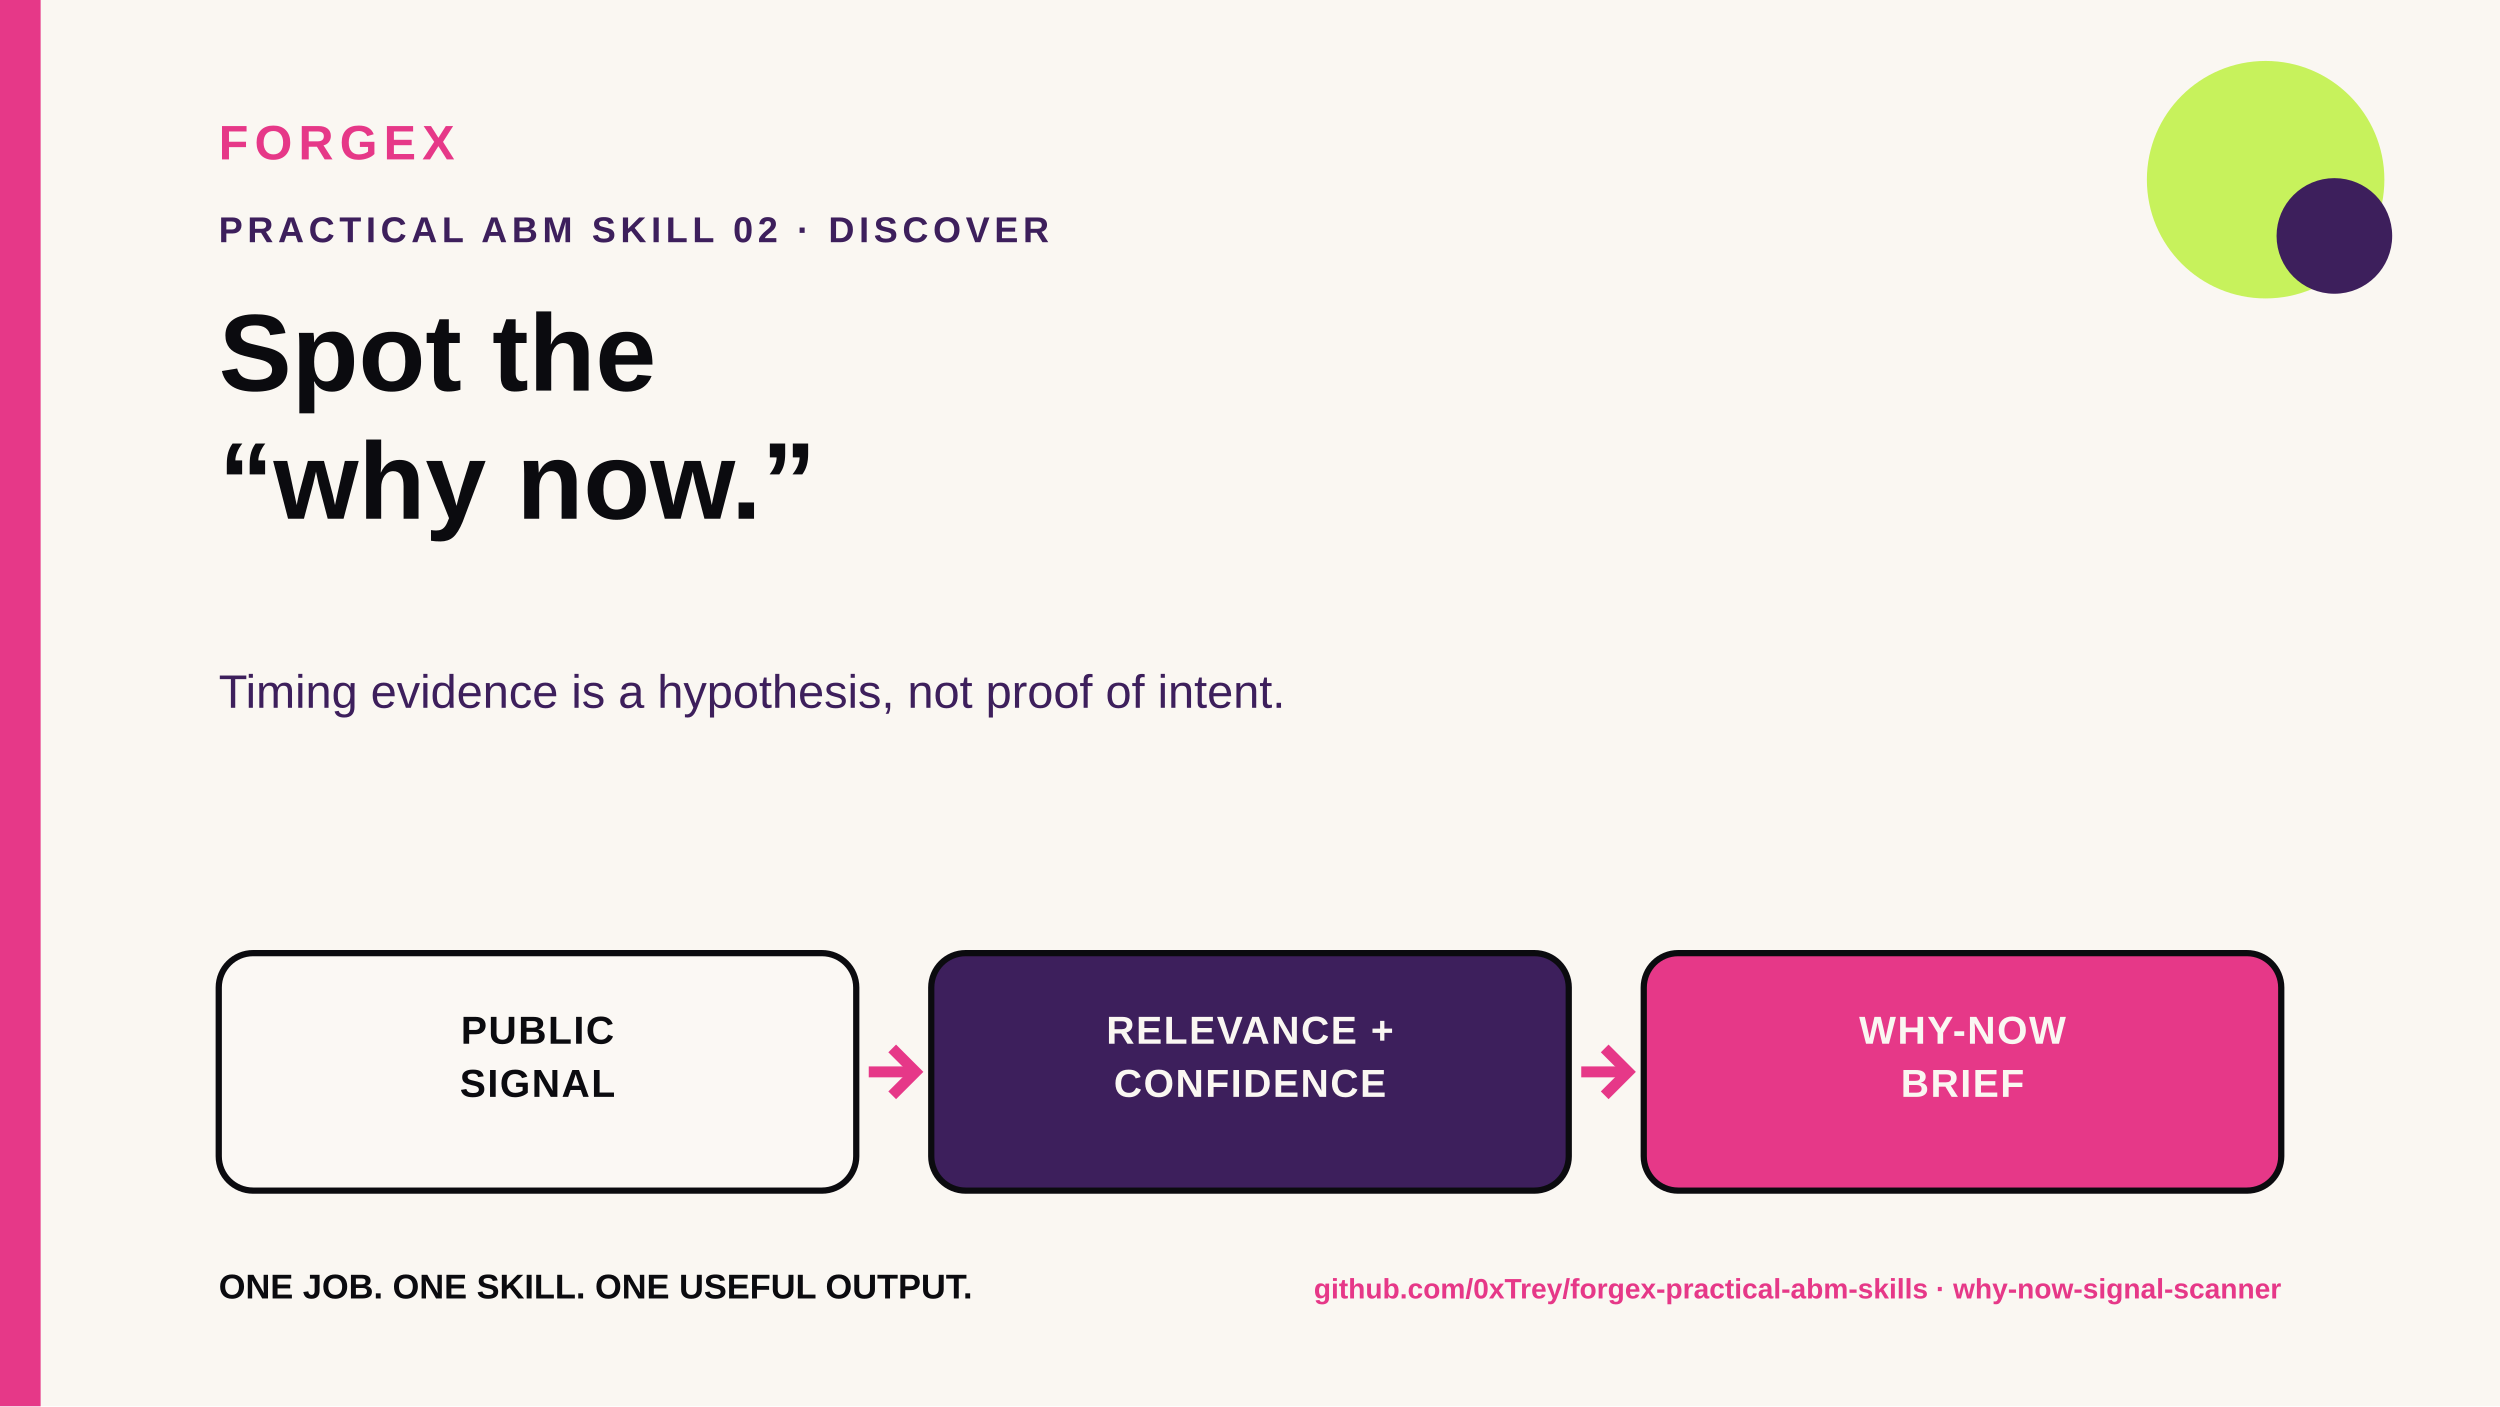
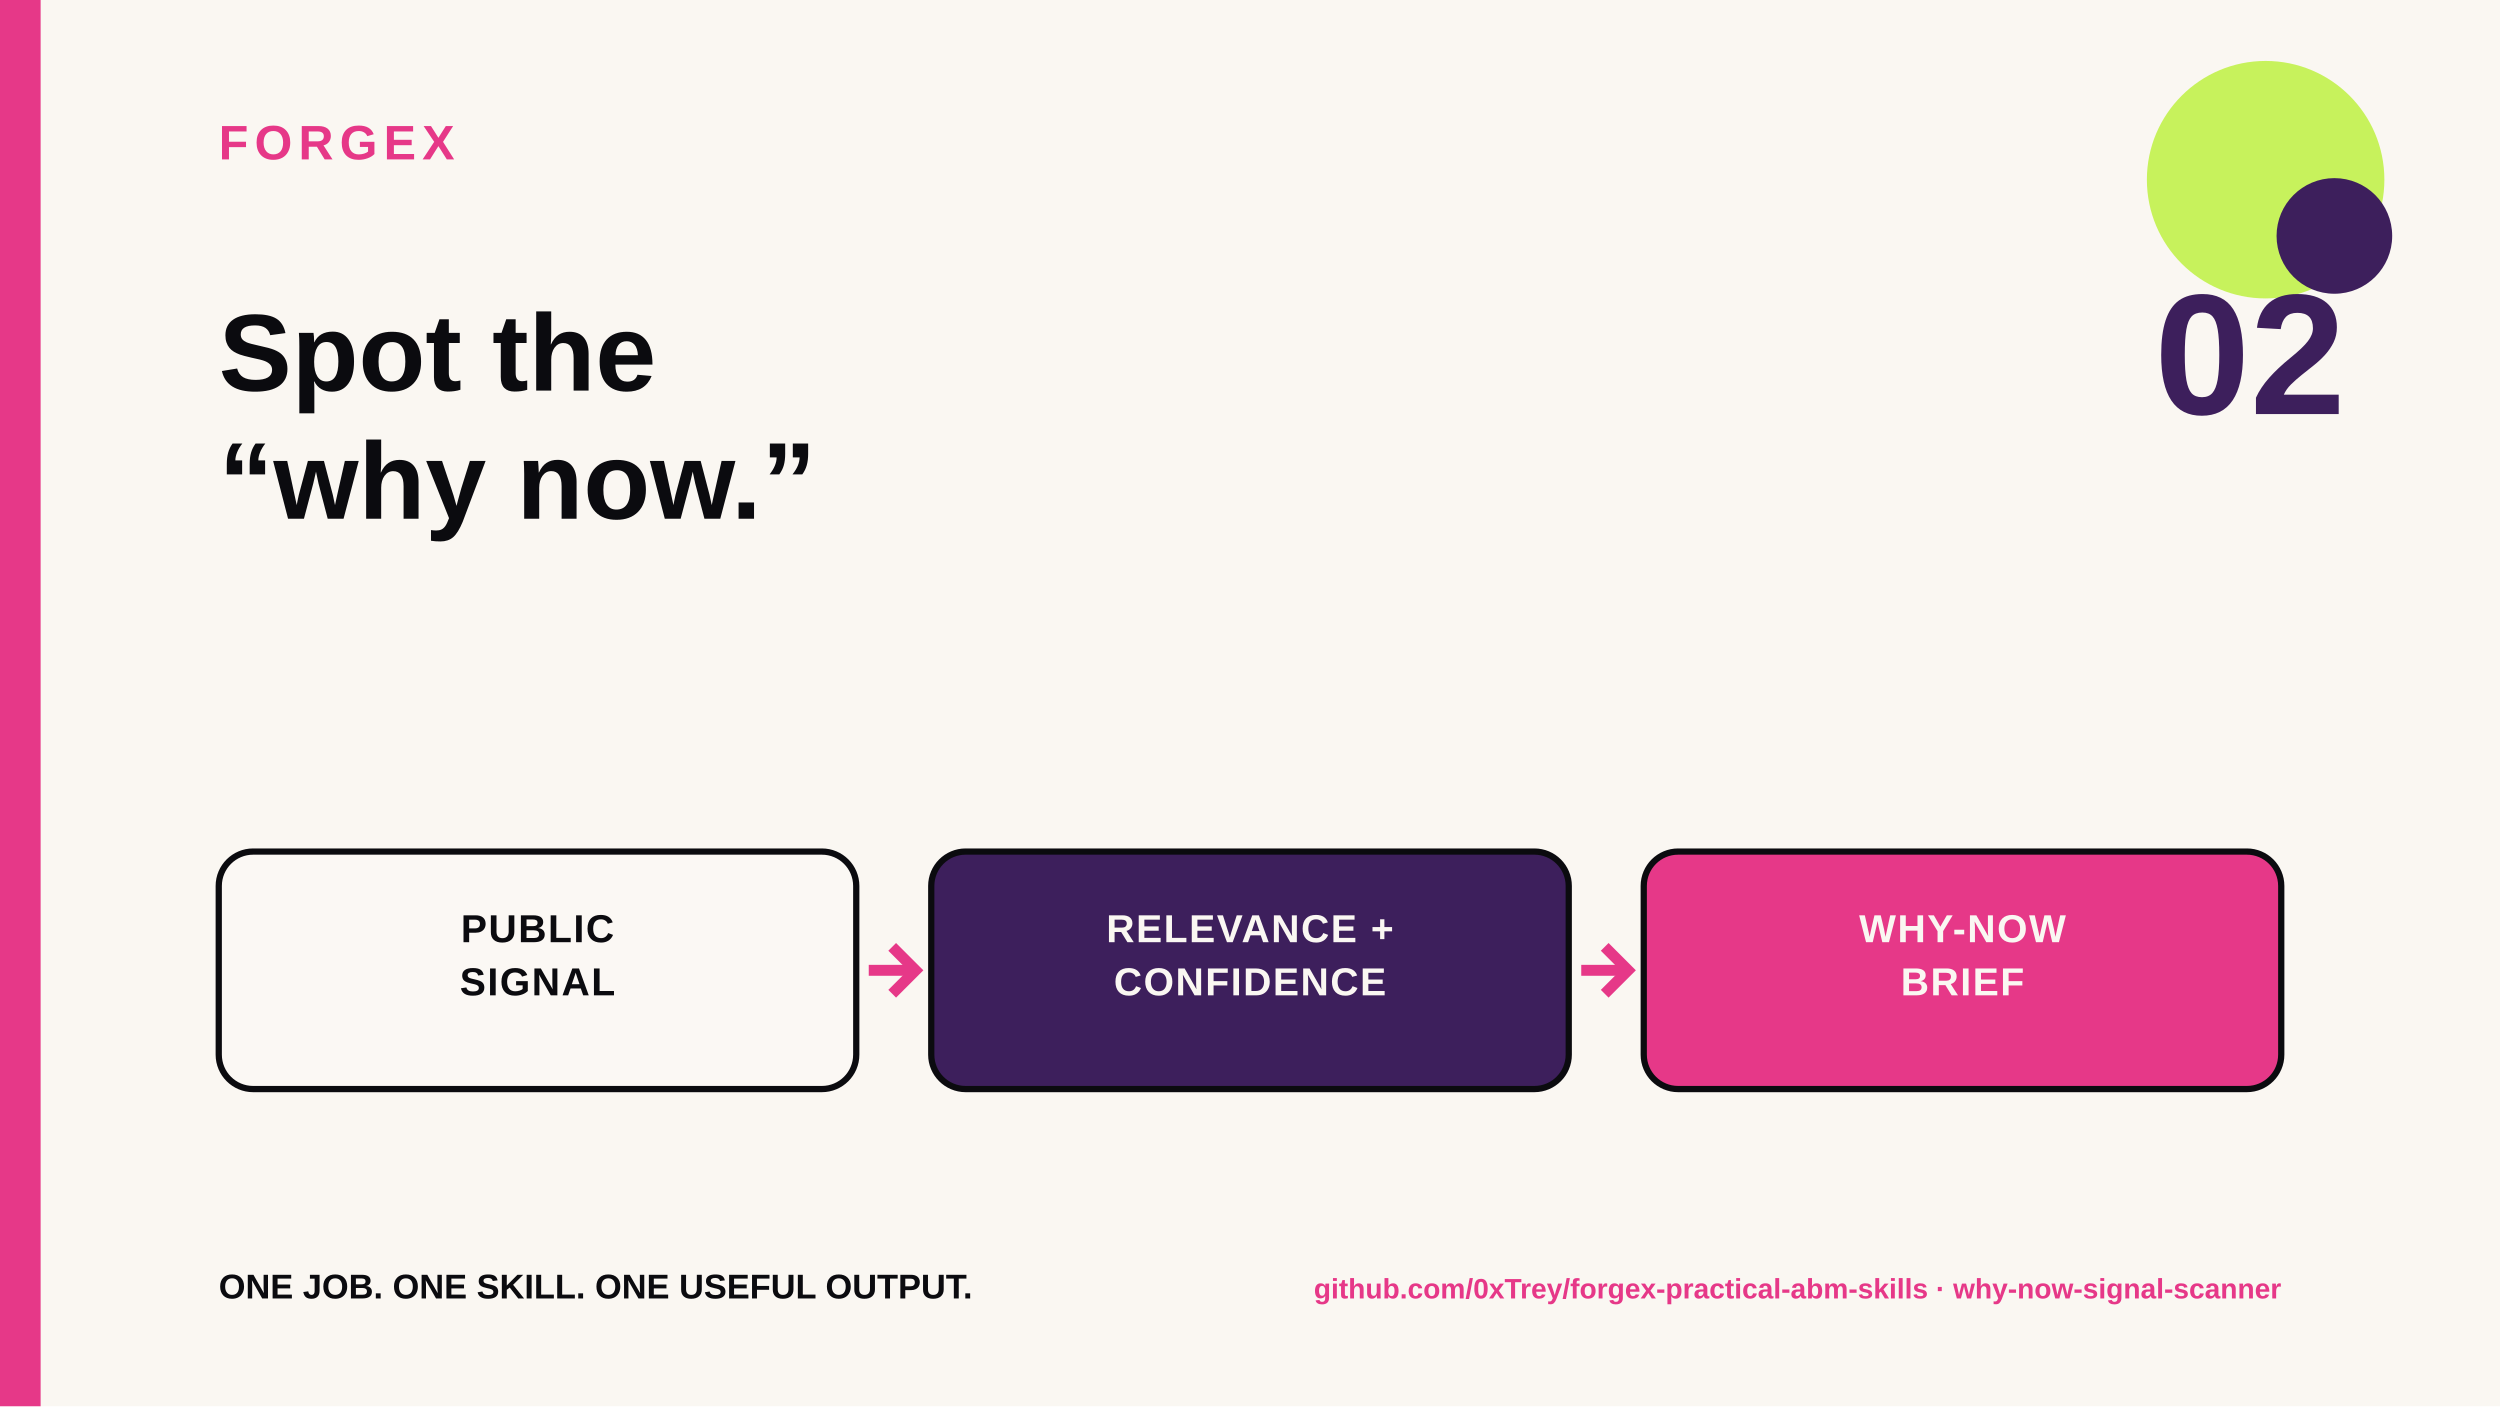
<svg xmlns="http://www.w3.org/2000/svg" width="1600" height="900" viewBox="0 0 1600 900">
  <rect width="1600" height="900" fill="#FAF7F2" />
  <rect x="0" y="0" width="26" height="900" fill="#E63888" />
  <circle cx="1450" cy="115" r="76" fill="#C7F25C" />
  <circle cx="1494" cy="151" r="37" fill="#3D1F5C" />
  <text x="140" y="102" font-family="Arial, Helvetica, sans-serif" font-size="31" font-weight="900" fill="#E63888" letter-spacing="4">FORGEX</text>
-   <text x="140" y="155" font-family="Arial, Helvetica, sans-serif" font-size="23" font-weight="800" fill="#3D1F5C" letter-spacing="3">PRACTICAL ABM SKILL 02 · DISCOVER</text>
+   <text x="1440" y="265" text-anchor="middle" font-family="Arial, Helvetica, sans-serif" font-size="110" font-weight="900" fill="#3D1F5C">02</text>
  <text x="140" y="250" fill="#0B0B0F" font-family="Arial, Helvetica, sans-serif" font-size="70" font-weight="900">Spot the</text>
  <text x="140" y="332" fill="#0B0B0F" font-family="Arial, Helvetica, sans-serif" font-size="70" font-weight="900">“why now.”</text>
-   <text x="140" y="453" font-family="Arial, Helvetica, sans-serif" font-size="30" fill="#3D1F5C">Timing evidence is a hypothesis, not proof of intent.</text>
-   <rect x="140" y="610" width="408" height="152" rx="22" fill="#FBF8F4" stroke="#0B0B0F" stroke-width="4" />
-   <path d="M 556 686 L 586 686" stroke="#E63888" stroke-width="7" />
-   <path d="M 571 671 L 586 686 L 571 701" fill="none" stroke="#E63888" stroke-width="7" />
-   <text x="344" y="668" text-anchor="middle" fill="#0B0B0F" font-family="Arial, Helvetica, sans-serif" font-size="25" font-weight="800" letter-spacing="1">PUBLIC</text>
-   <text x="344" y="702" text-anchor="middle" fill="#0B0B0F" font-family="Arial, Helvetica, sans-serif" font-size="25" font-weight="800" letter-spacing="1">SIGNAL</text>
-   <rect x="596" y="610" width="408" height="152" rx="22" fill="#3D1F5C" stroke="#0B0B0F" stroke-width="4" />
-   <path d="M 1012 686 L 1042 686" stroke="#E63888" stroke-width="7" />
-   <path d="M 1027 671 L 1042 686 L 1027 701" fill="none" stroke="#E63888" stroke-width="7" />
-   <text x="800" y="668" text-anchor="middle" fill="#FAF7F2" font-family="Arial, Helvetica, sans-serif" font-size="25" font-weight="800" letter-spacing="1">RELEVANCE +</text>
-   <text x="800" y="702" text-anchor="middle" fill="#FAF7F2" font-family="Arial, Helvetica, sans-serif" font-size="25" font-weight="800" letter-spacing="1">CONFIDENCE</text>
-   <rect x="1052" y="610" width="408" height="152" rx="22" fill="#E63888" stroke="#0B0B0F" stroke-width="4" />
-   <text x="1256" y="668" text-anchor="middle" fill="#FAF7F2" font-family="Arial, Helvetica, sans-serif" font-size="25" font-weight="800" letter-spacing="1">WHY-NOW</text>
-   <text x="1256" y="702" text-anchor="middle" fill="#FAF7F2" font-family="Arial, Helvetica, sans-serif" font-size="25" font-weight="800" letter-spacing="1">BRIEF</text>
+   <rect x="140" y="545" width="408" height="152" rx="22" fill="#FBF8F4" stroke="#0B0B0F" stroke-width="4" />
+   <path d="M 556 621 L 586 621" stroke="#E63888" stroke-width="7" />
+   <path d="M 571 606 L 586 621 L 571 636" fill="none" stroke="#E63888" stroke-width="7" />
+   <text x="344" y="603" text-anchor="middle" fill="#0B0B0F" font-family="Arial, Helvetica, sans-serif" font-size="25" font-weight="800" letter-spacing="1">PUBLIC</text>
+   <text x="344" y="637" text-anchor="middle" fill="#0B0B0F" font-family="Arial, Helvetica, sans-serif" font-size="25" font-weight="800" letter-spacing="1">SIGNAL</text>
+   <rect x="596" y="545" width="408" height="152" rx="22" fill="#3D1F5C" stroke="#0B0B0F" stroke-width="4" />
+   <path d="M 1012 621 L 1042 621" stroke="#E63888" stroke-width="7" />
+   <path d="M 1027 606 L 1042 621 L 1027 636" fill="none" stroke="#E63888" stroke-width="7" />
+   <text x="800" y="603" text-anchor="middle" fill="#FAF7F2" font-family="Arial, Helvetica, sans-serif" font-size="25" font-weight="800" letter-spacing="1">RELEVANCE +</text>
+   <text x="800" y="637" text-anchor="middle" fill="#FAF7F2" font-family="Arial, Helvetica, sans-serif" font-size="25" font-weight="800" letter-spacing="1">CONFIDENCE</text>
+   <rect x="1052" y="545" width="408" height="152" rx="22" fill="#E63888" stroke="#0B0B0F" stroke-width="4" />
+   <text x="1256" y="603" text-anchor="middle" fill="#FAF7F2" font-family="Arial, Helvetica, sans-serif" font-size="25" font-weight="800" letter-spacing="1">WHY-NOW</text>
+   <text x="1256" y="637" text-anchor="middle" fill="#FAF7F2" font-family="Arial, Helvetica, sans-serif" font-size="25" font-weight="800" letter-spacing="1">BRIEF</text>
  <text x="140" y="831" font-family="Arial, Helvetica, sans-serif" font-size="22" font-weight="700" fill="#0B0B0F">ONE JOB. ONE SKILL. ONE USEFUL OUTPUT.</text>
  <text x="1460" y="831" text-anchor="end" font-family="Arial, Helvetica, sans-serif" font-size="18" font-weight="700" fill="#E63888">github.com/0xTrey/forgex-practical-abm-skills · why-now-signal-scanner</text>
</svg>
